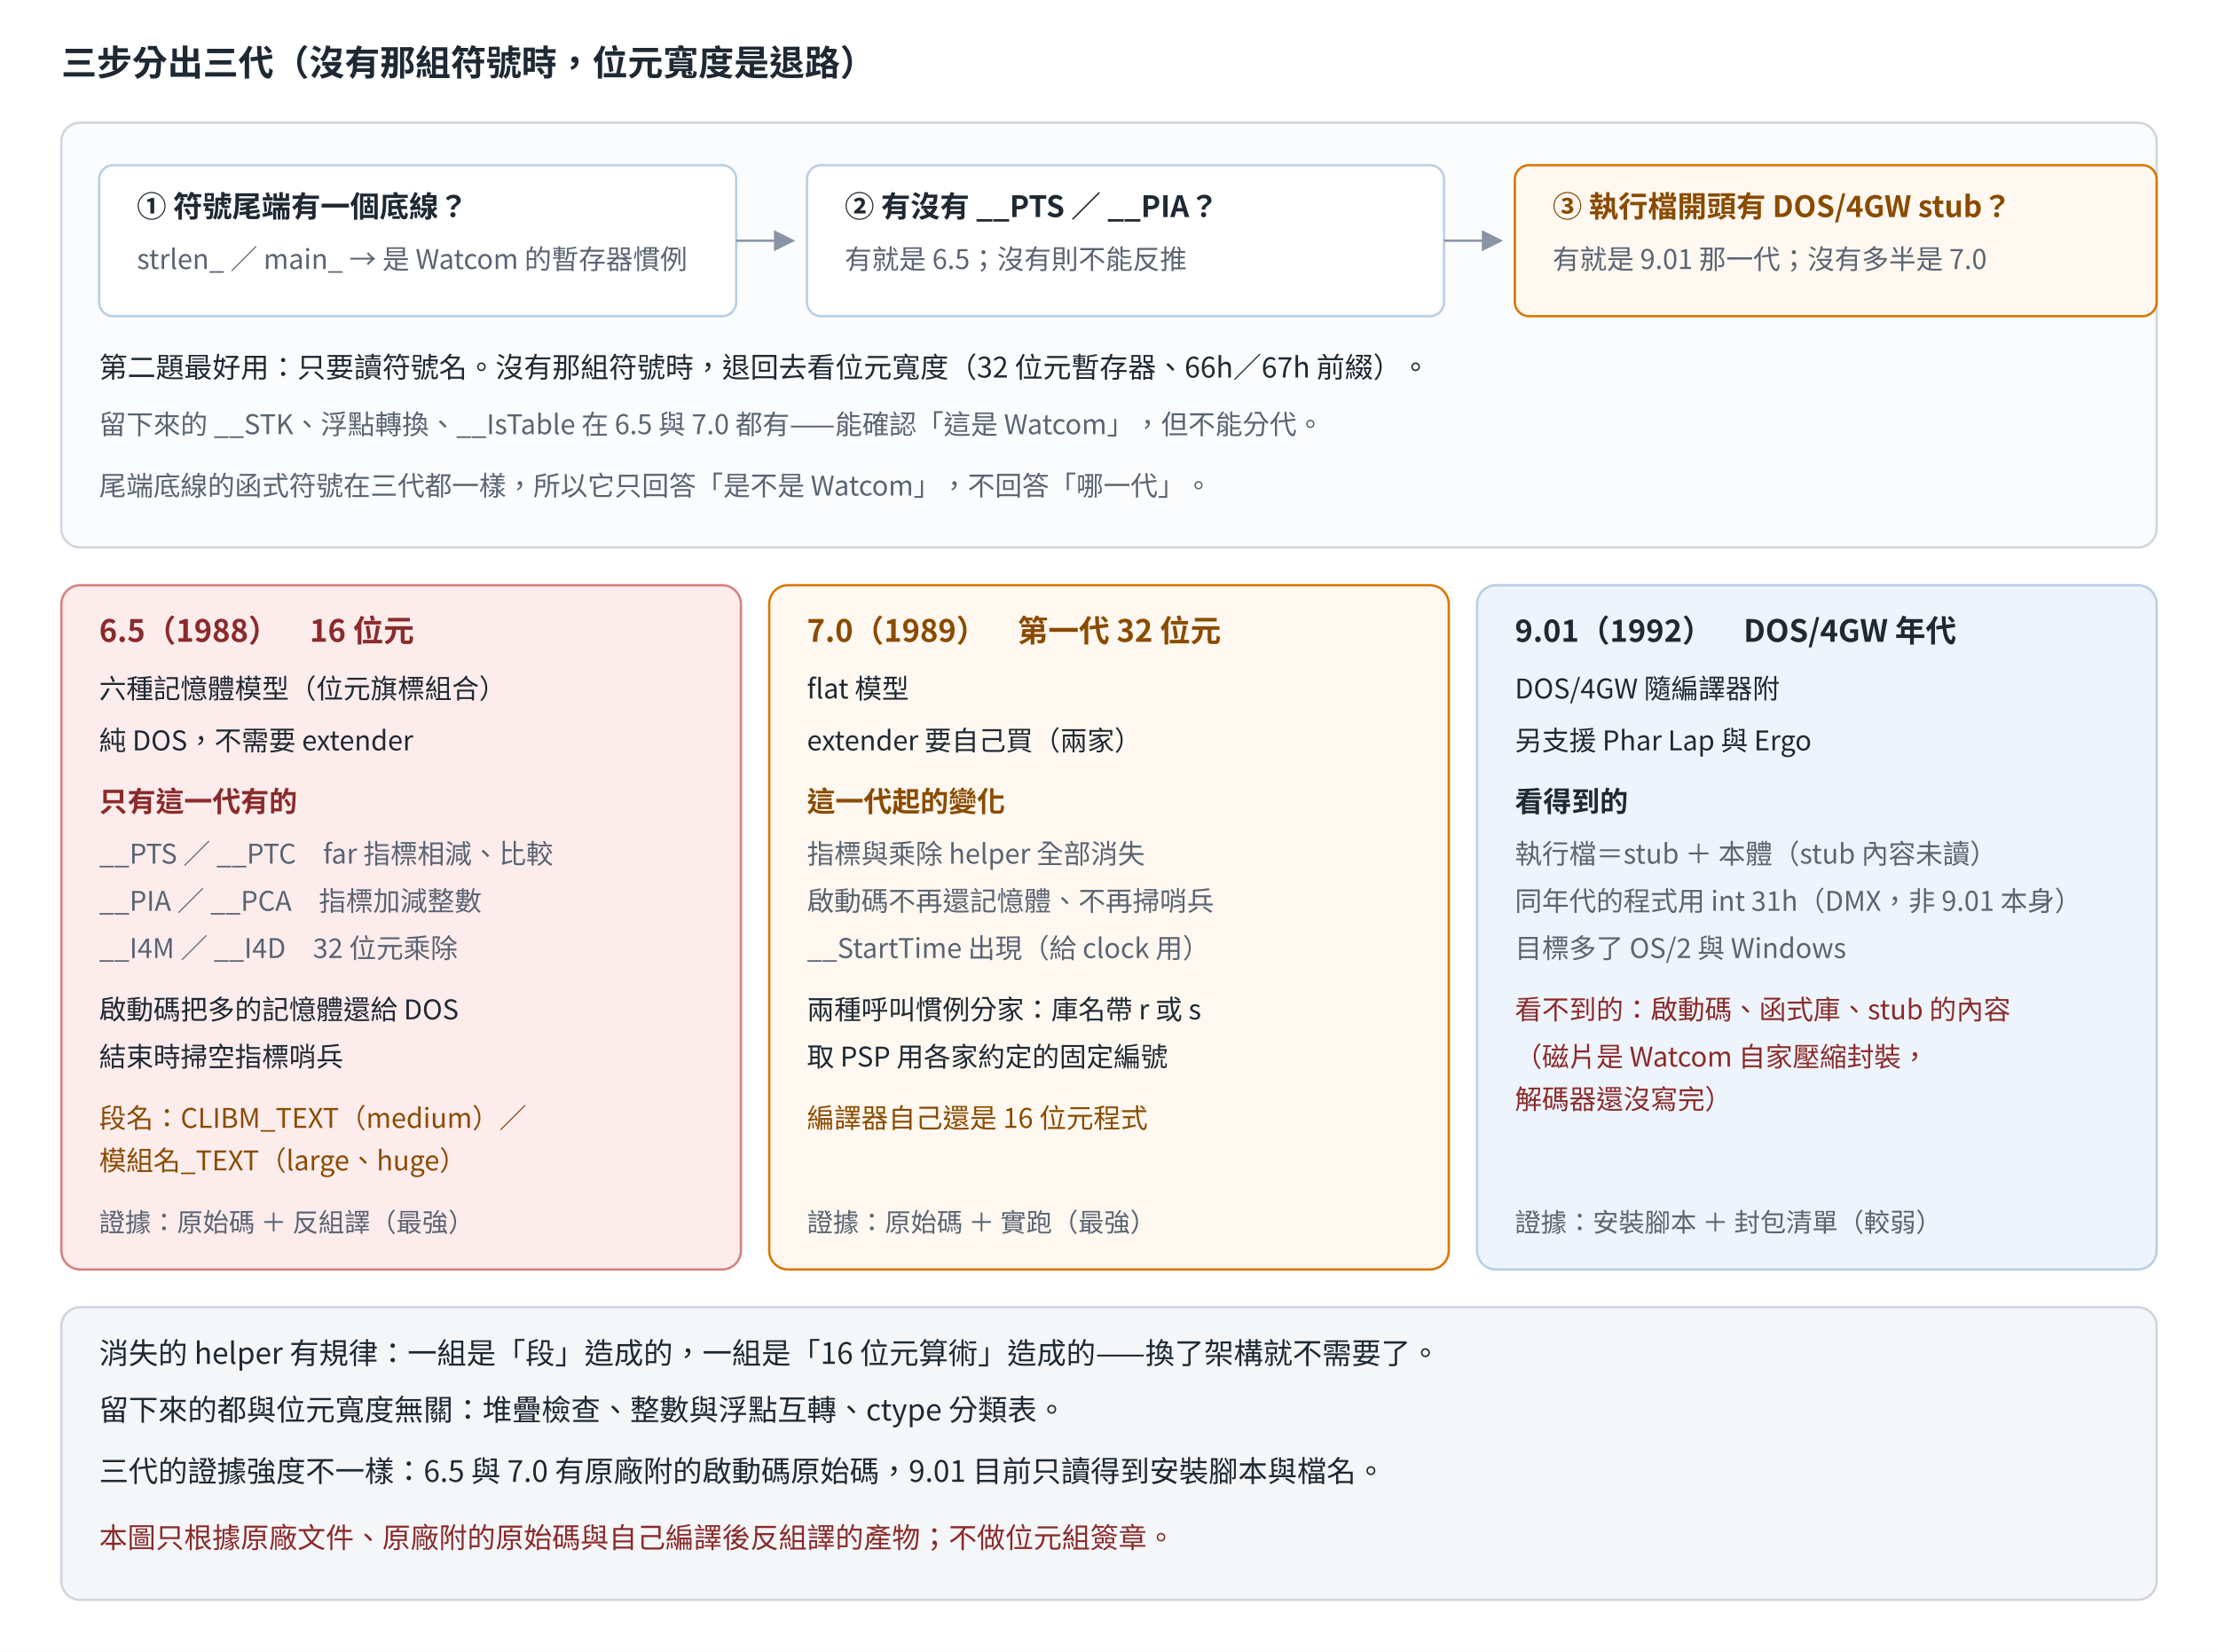
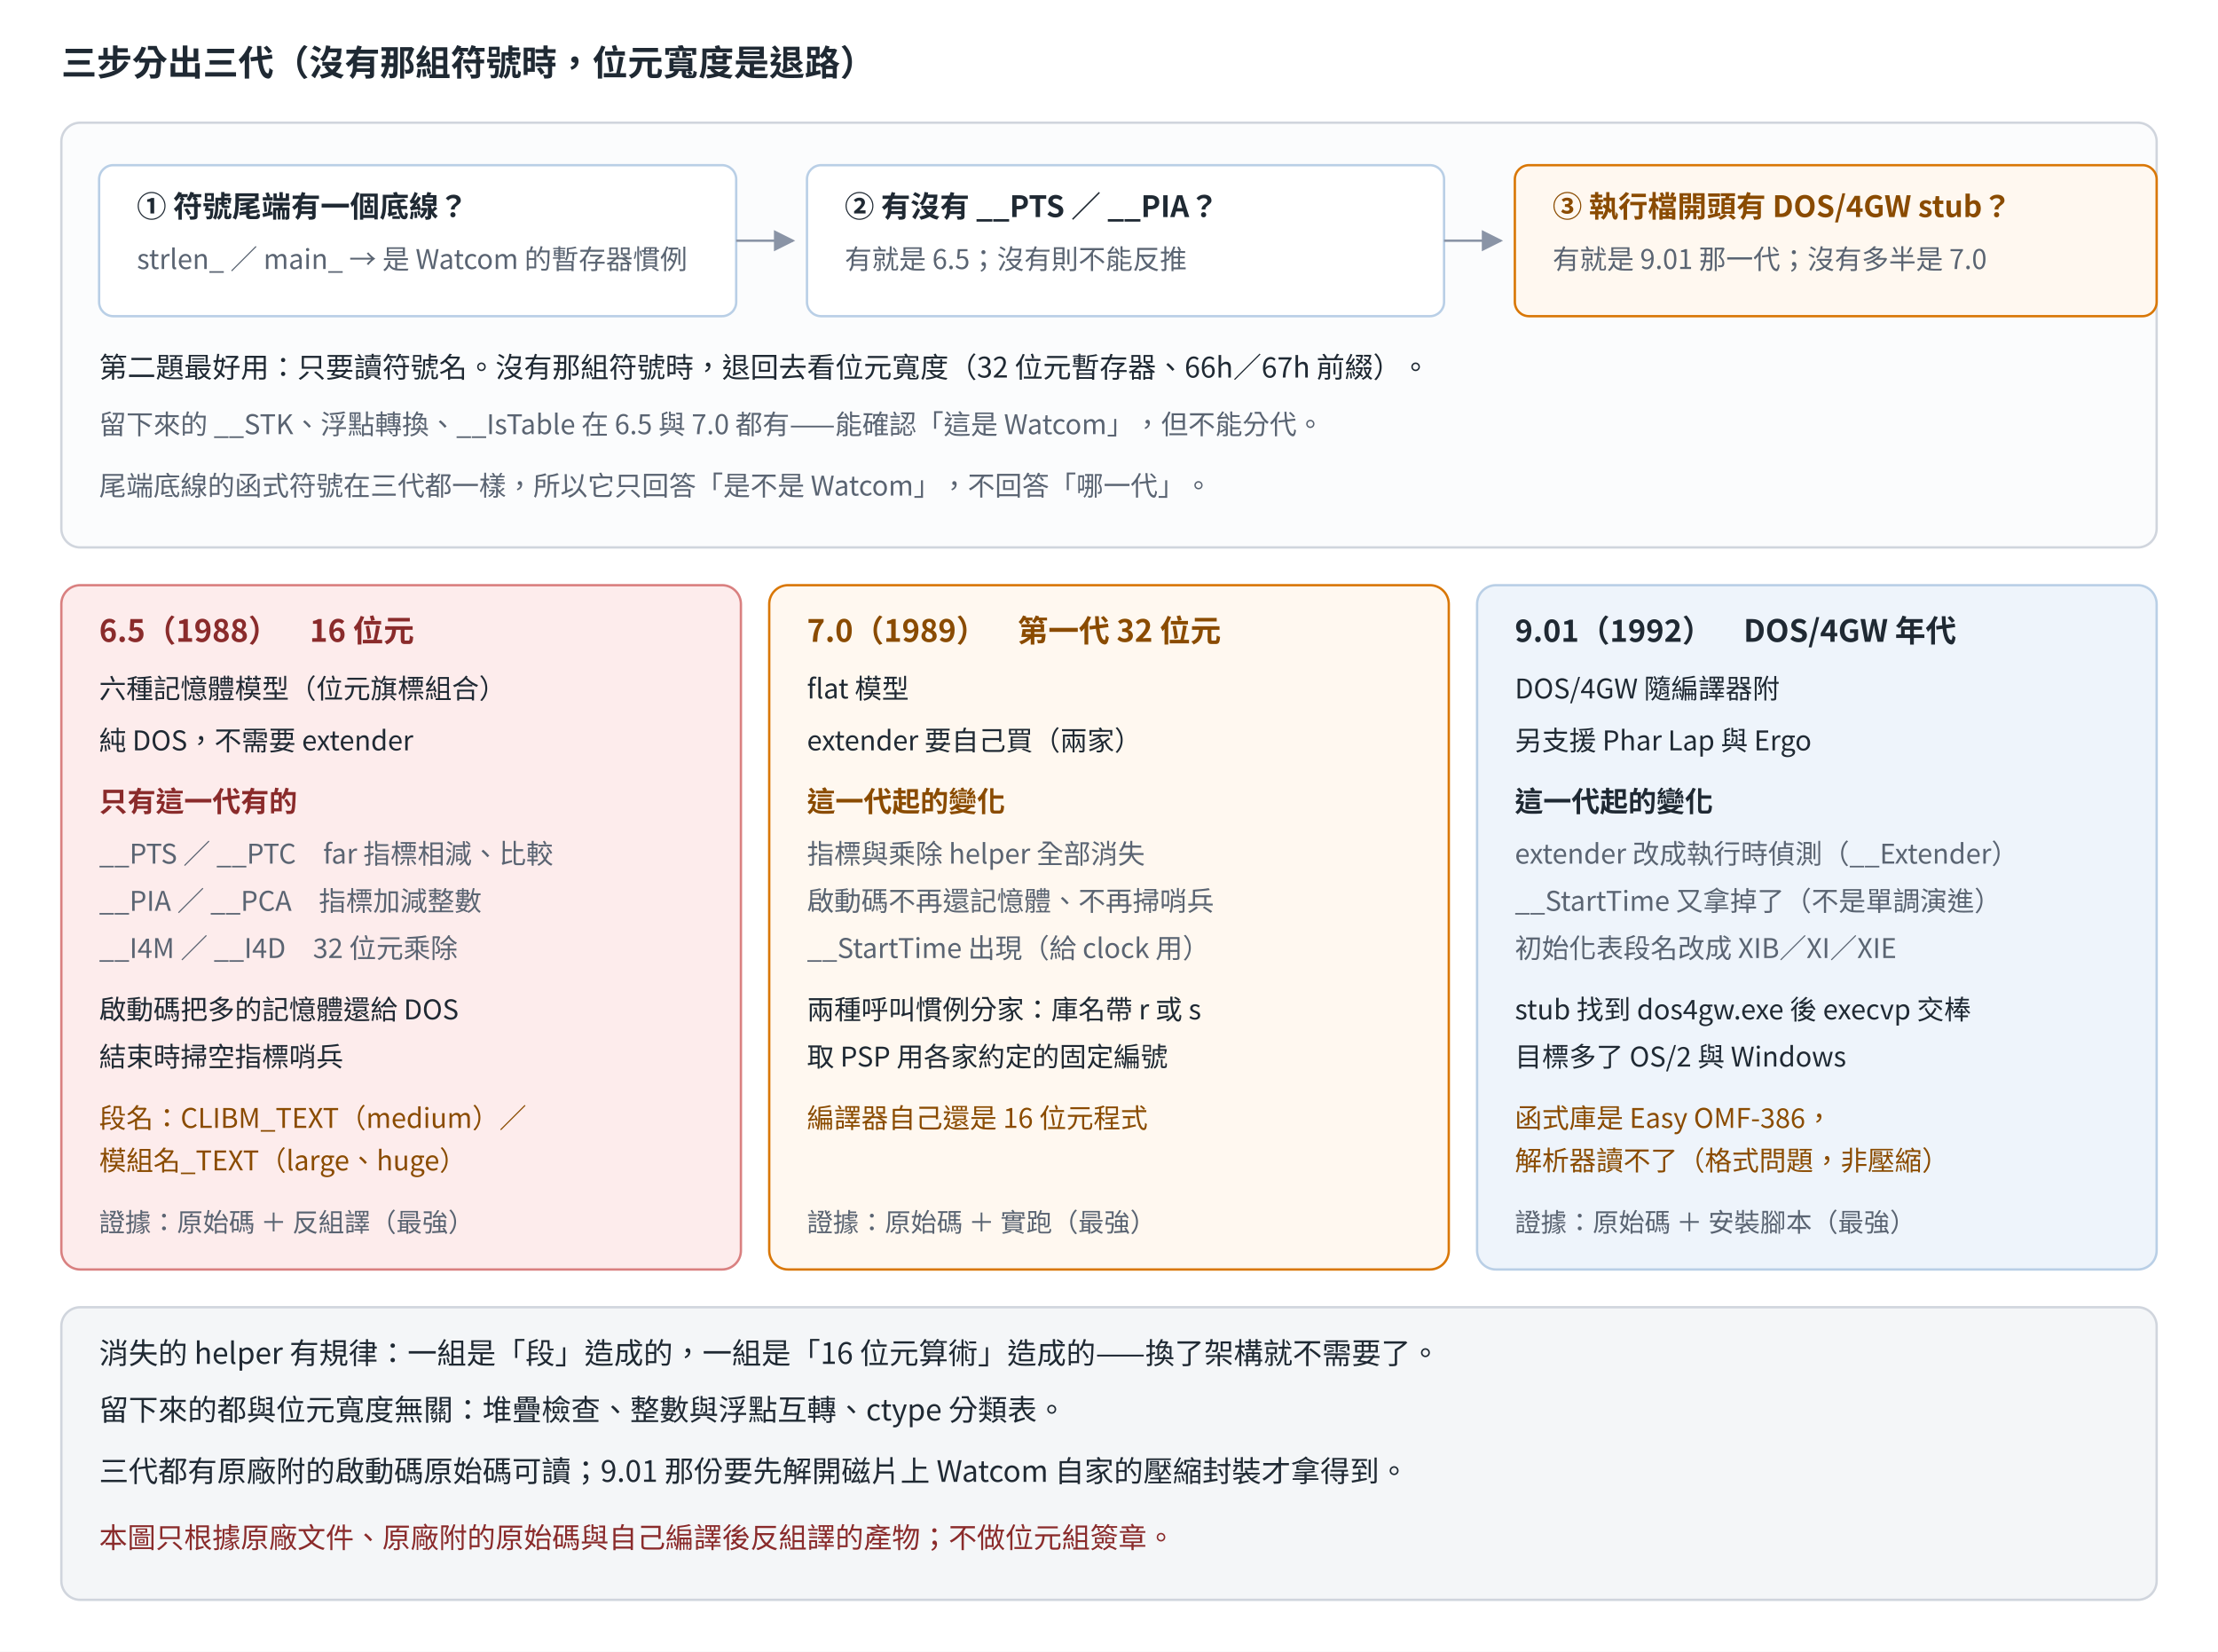
<svg xmlns="http://www.w3.org/2000/svg" width="940" height="700" viewBox="0 0 940 700" font-family="'Noto Sans CJK TC','PingFang TC','Microsoft JhengHei',sans-serif">
  <rect width="940" height="700" fill="#ffffff" />
  <defs>
    <marker id="l1" markerWidth="9" markerHeight="9" refX="8" refY="4.5" orient="auto">
      <path d="M0,0 L9,4.5 L0,9 z" fill="#8a94a6" />
    </marker>
  </defs>
  <text x="26" y="32" font-size="15" font-weight="bold" fill="#1f2933">三步分出三代（沒有那組符號時，位元寬度是退路）</text>
  <rect x="26" y="52" width="888" height="180" rx="8" fill="#fbfcfd" stroke="#d0d5dd" />
  <rect x="42" y="70" width="270" height="64" rx="6" fill="#ffffff" stroke="#b9cfe6" />
  <text x="58" y="92" font-size="12.5" font-weight="bold" fill="#1f2933">① 符號尾端有一個底線？</text>
  <text x="58" y="114" font-size="11.5" fill="#5a6472">strlen_ ／ main_ → 是 Watcom 的暫存器慣例</text>
  <path d="M312,102 L336,102" stroke="#8a94a6" fill="none" marker-end="url(#l1)" />
  <rect x="342" y="70" width="270" height="64" rx="6" fill="#ffffff" stroke="#b9cfe6" />
  <text x="358" y="92" font-size="12.5" font-weight="bold" fill="#1f2933">② 有沒有 __PTS ／ __PIA？</text>
  <text x="358" y="114" font-size="11.5" fill="#5a6472">有就是 6.5；沒有則不能反推</text>
  <path d="M612,102 L636,102" stroke="#8a94a6" fill="none" marker-end="url(#l1)" />
  <rect x="642" y="70" width="272" height="64" rx="6" fill="#fff8f0" stroke="#d97706" />
  <text x="658" y="92" font-size="12.5" font-weight="bold" fill="#8a4b00">③ 執行檔開頭有 DOS/4GW stub？</text>
  <text x="658" y="114" font-size="11.5" fill="#5a6472">有就是 9.01 那一代；沒有多半是 7.0</text>
  <text x="42" y="160" font-size="12" fill="#1f2933">第二題最好用：只要讀符號名。沒有那組符號時，退回去看位元寬度（32 位元暫存器、66h／67h 前綴）。</text>
  <text x="42" y="184" font-size="11.5" fill="#5a6472">留下來的 __STK、浮點轉換、__IsTable 在 6.5 與 7.0 都有——能確認「這是 Watcom」，但不能分代。</text>
  <text x="42" y="210" font-size="11.5" fill="#5a6472">尾端底線的函式符號在三代都一樣，所以它只回答「是不是 Watcom」，不回答「哪一代」。</text>
  <rect x="26" y="248" width="288" height="290" rx="8" fill="#fdecec" stroke="#d98080" />
  <text x="42" y="272" font-size="13" font-weight="bold" fill="#8a2b2b">6.5（1988）　16 位元</text>
  <text x="42" y="296" font-size="11.5" fill="#1f2933">六種記憶體模型（位元旗標組合）</text>
  <text x="42" y="318" font-size="11.5" fill="#1f2933">純 DOS，不需要 extender</text>
  <text x="42" y="344" font-size="12" font-weight="bold" fill="#8a2b2b">只有這一代有的</text>
  <text x="42" y="366" font-size="11.5" fill="#5a6472">__PTS ／ __PTC　far 指標相減、比較</text>
  <text x="42" y="386" font-size="11.5" fill="#5a6472">__PIA ／ __PCA　指標加減整數</text>
  <text x="42" y="406" font-size="11.5" fill="#5a6472">__I4M ／ __I4D　32 位元乘除</text>
  <text x="42" y="432" font-size="11.5" fill="#1f2933">啟動碼把多的記憶體還給 DOS</text>
  <text x="42" y="452" font-size="11.5" fill="#1f2933">結束時掃空指標哨兵</text>
  <text x="42" y="478" font-size="11.5" fill="#8a4b00">段名：CLIBM_TEXT（medium）／</text>
  <text x="42" y="496" font-size="11.5" fill="#8a4b00">模組名_TEXT（large、huge）</text>
  <text x="42" y="522" font-size="11" fill="#5a6472">證據：原始碼 ＋ 反組譯（最強）</text>
  <rect x="326" y="248" width="288" height="290" rx="8" fill="#fff8f0" stroke="#d97706" />
  <text x="342" y="272" font-size="13" font-weight="bold" fill="#8a4b00">7.0（1989）　第一代 32 位元</text>
  <text x="342" y="296" font-size="11.5" fill="#1f2933">flat 模型</text>
  <text x="342" y="318" font-size="11.5" fill="#1f2933">extender 要自己買（兩家）</text>
  <text x="342" y="344" font-size="12" font-weight="bold" fill="#8a4b00">這一代起的變化</text>
  <text x="342" y="366" font-size="11.5" fill="#5a6472">指標與乘除 helper 全部消失</text>
  <text x="342" y="386" font-size="11.5" fill="#5a6472">啟動碼不再還記憶體、不再掃哨兵</text>
  <text x="342" y="406" font-size="11.5" fill="#5a6472">__StartTime 出現（給 clock 用）</text>
  <text x="342" y="432" font-size="11.5" fill="#1f2933">兩種呼叫慣例分家：庫名帶 r 或 s</text>
  <text x="342" y="452" font-size="11.5" fill="#1f2933">取 PSP 用各家約定的固定編號</text>
  <text x="342" y="478" font-size="11.5" fill="#8a4b00">編譯器自己還是 16 位元程式</text>
  <text x="342" y="522" font-size="11" fill="#5a6472">證據：原始碼 ＋ 實跑（最強）</text>
  <rect x="626" y="248" width="288" height="290" rx="8" fill="#eef4fb" stroke="#b9cfe6" />
  <text x="642" y="272" font-size="13" font-weight="bold" fill="#1f2933">9.01（1992）　DOS/4GW 年代</text>
  <text x="642" y="296" font-size="11.5" fill="#1f2933">DOS/4GW 隨編譯器附</text>
  <text x="642" y="318" font-size="11.5" fill="#1f2933">另支援 Phar Lap 與 Ergo</text>
-   <text x="642" y="344" font-size="12" font-weight="bold" fill="#1f2933">看得到的</text>
-   <text x="642" y="366" font-size="11.5" fill="#5a6472">執行檔＝stub ＋ 本體（stub 內容未讀）</text>
-   <text x="642" y="386" font-size="11.5" fill="#5a6472">同年代的程式用 int 31h（DMX，非 9.01 本身）</text>
-   <text x="642" y="406" font-size="11.5" fill="#5a6472">目標多了 OS/2 與 Windows</text>
-   <text x="642" y="432" font-size="11.5" fill="#8a2b2b">看不到的：啟動碼、函式庫、stub 的內容</text>
-   <text x="642" y="452" font-size="11.5" fill="#8a2b2b">（磁片是 Watcom 自家壓縮封裝，</text>
-   <text x="642" y="470" font-size="11.5" fill="#8a2b2b">解碼器還沒寫完）</text>
-   <text x="642" y="522" font-size="11" fill="#5a6472">證據：安裝腳本 ＋ 封包清單（較弱）</text>
+   <text x="642" y="344" font-size="12" font-weight="bold" fill="#1f2933">這一代起的變化</text>
+   <text x="642" y="366" font-size="11.5" fill="#5a6472">extender 改成執行時偵測（__Extender）</text>
+   <text x="642" y="386" font-size="11.5" fill="#5a6472">__StartTime 又拿掉了（不是單調演進）</text>
+   <text x="642" y="406" font-size="11.5" fill="#5a6472">初始化表段名改成 XIB／XI／XIE</text>
+   <text x="642" y="432" font-size="11.5" fill="#1f2933">stub 找到 dos4gw.exe 後 execvp 交棒</text>
+   <text x="642" y="452" font-size="11.5" fill="#1f2933">目標多了 OS/2 與 Windows</text>
+   <text x="642" y="478" font-size="11.5" fill="#8a4b00">函式庫是 Easy OMF-386，</text>
+   <text x="642" y="496" font-size="11.5" fill="#8a4b00">解析器讀不了（格式問題，非壓縮）</text>
+   <text x="642" y="522" font-size="11" fill="#5a6472">證據：原始碼 ＋ 安裝腳本（最強）</text>
  <rect x="26" y="554" width="888" height="124" rx="8" fill="#f4f6f8" stroke="#d0d5dd" />
  <text x="42" y="578" font-size="12.5" fill="#1f2933">消失的 helper 有規律：一組是「段」造成的，一組是「16 位元算術」造成的——換了架構就不需要了。</text>
  <text x="42" y="602" font-size="12.5" fill="#1f2933">留下來的都與位元寬度無關：堆疊檢查、整數與浮點互轉、ctype 分類表。</text>
-   <text x="42" y="628" font-size="12.5" fill="#1f2933">三代的證據強度不一樣：6.5 與 7.0 有原廠附的啟動碼原始碼，9.01 目前只讀得到安裝腳本與檔名。</text>
+   <text x="42" y="628" font-size="12.5" fill="#1f2933">三代都有原廠附的啟動碼原始碼可讀；9.01 那份要先解開磁片上 Watcom 自家的壓縮封裝才拿得到。</text>
  <text x="42" y="656" font-size="12" fill="#8a2b2b">本圖只根據原廠文件、原廠附的原始碼與自己編譯後反組譯的產物；不做位元組簽章。</text>
</svg>
